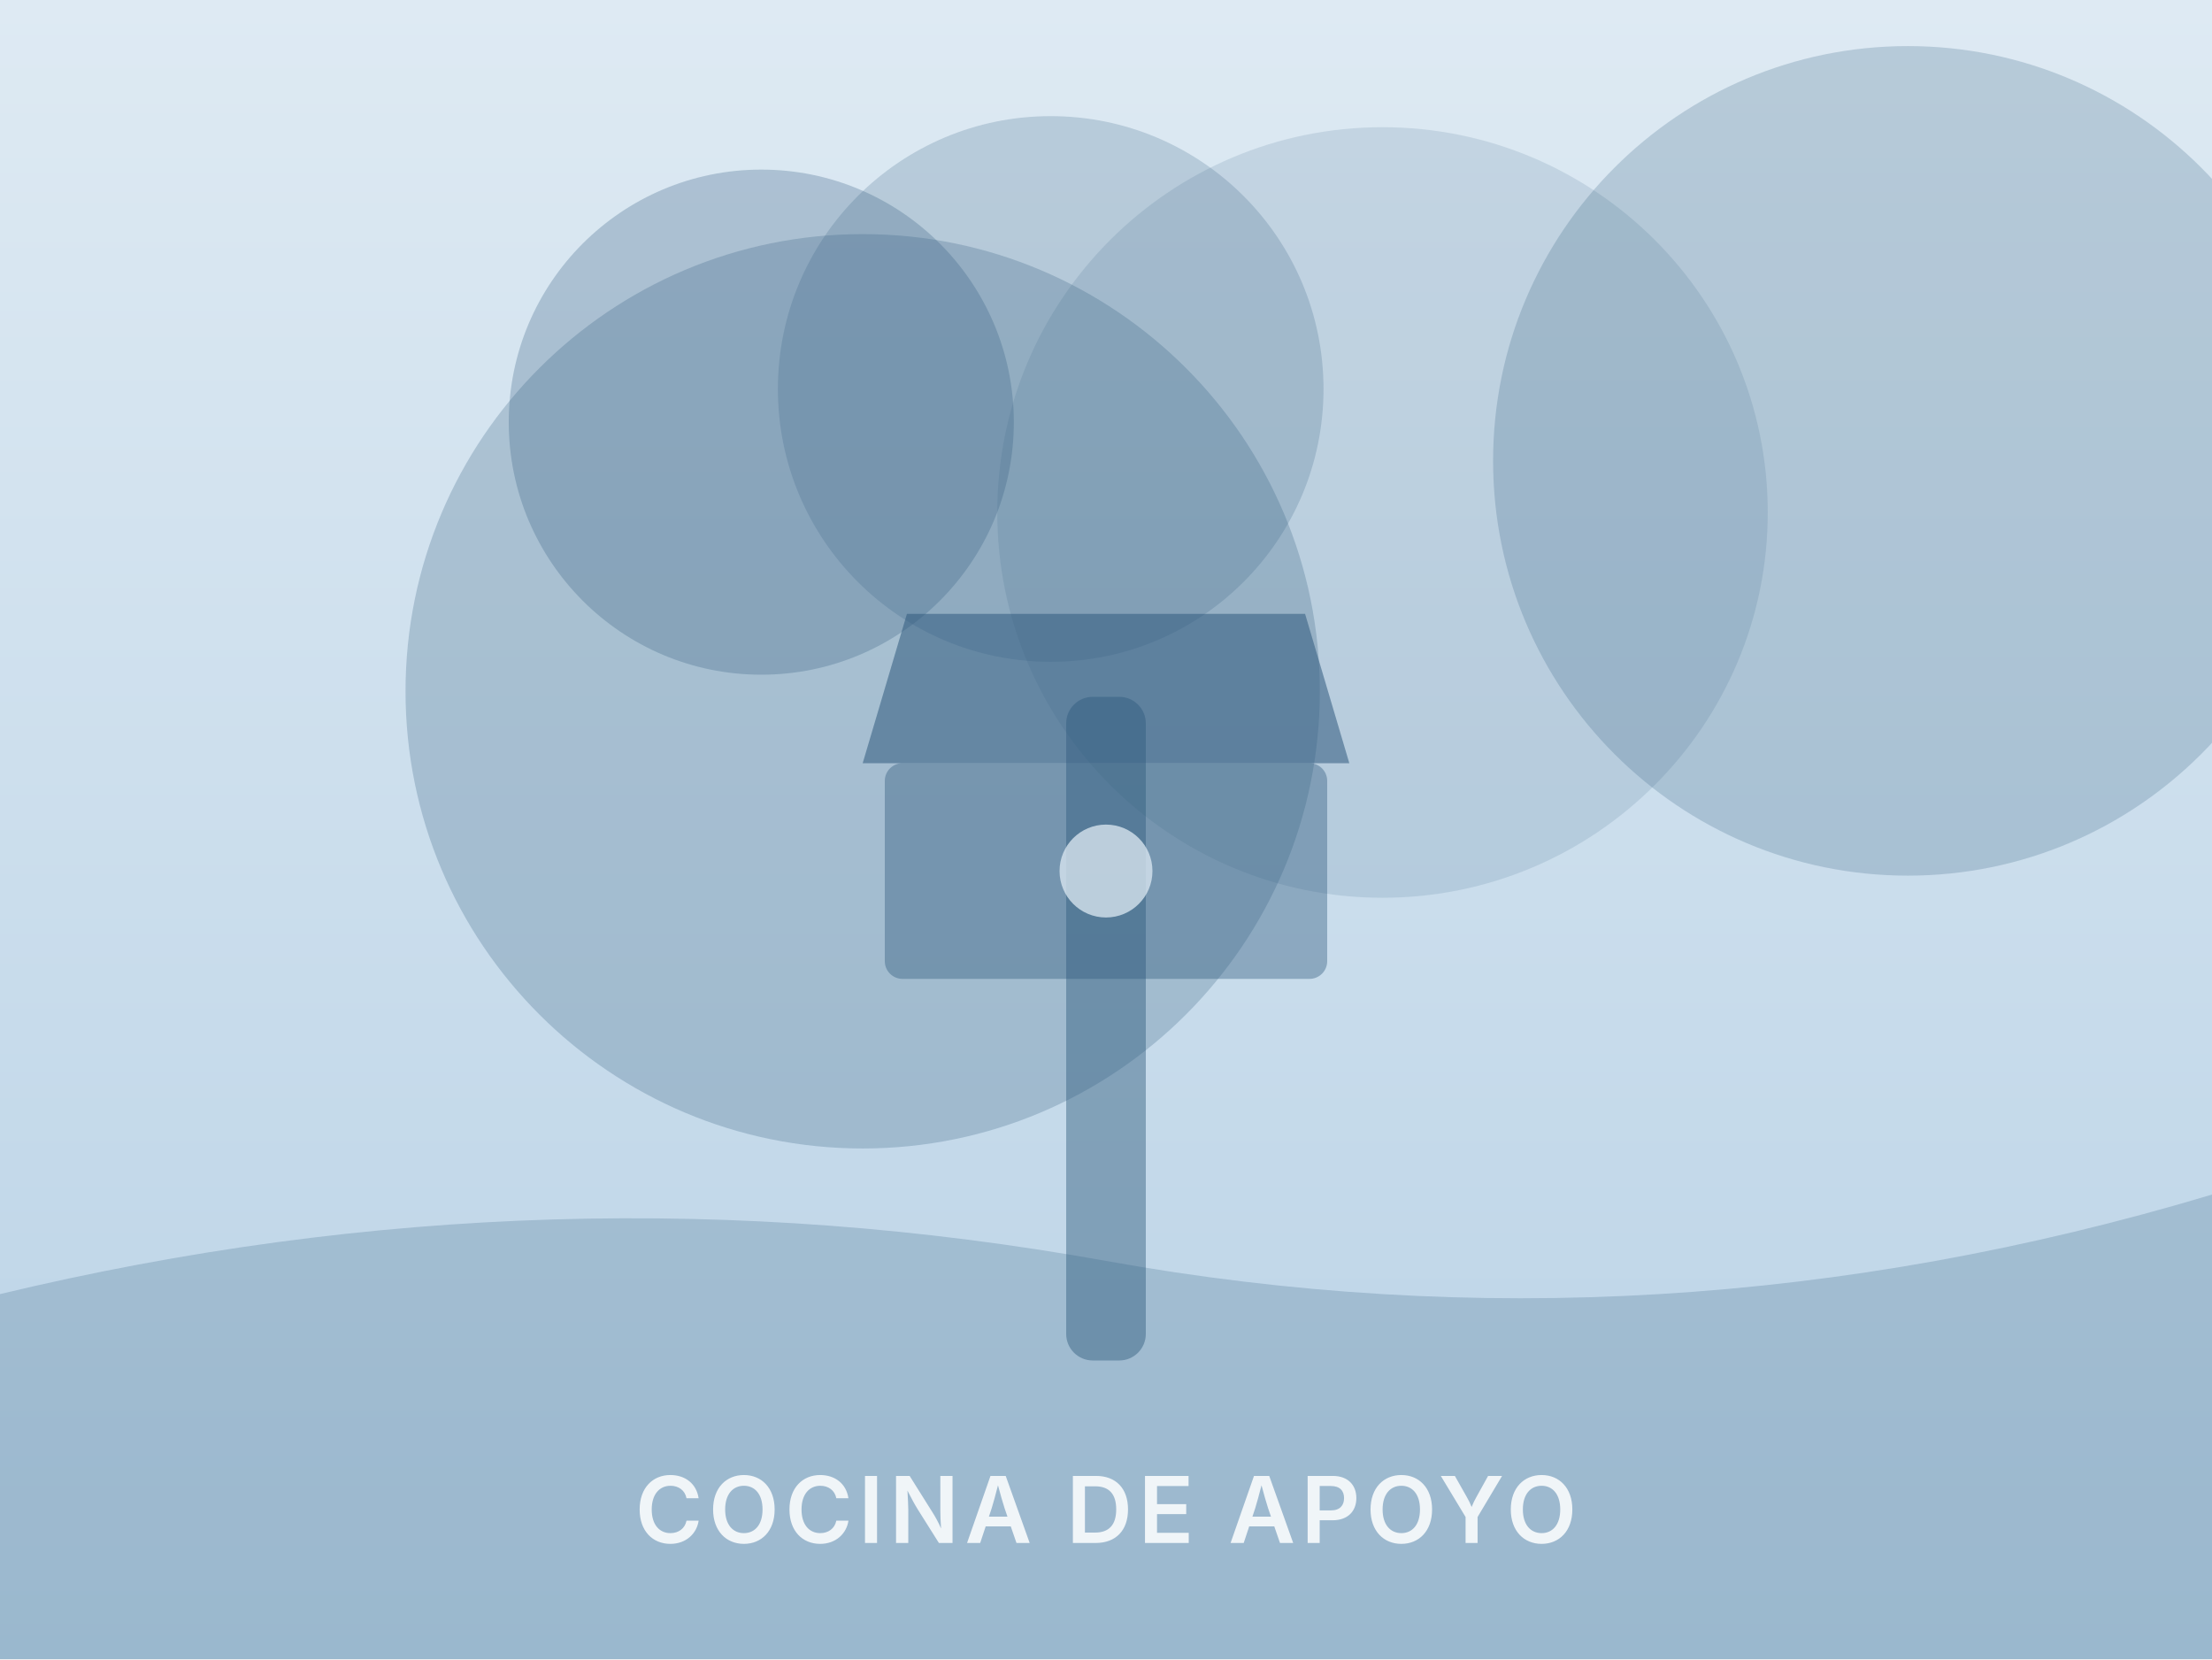
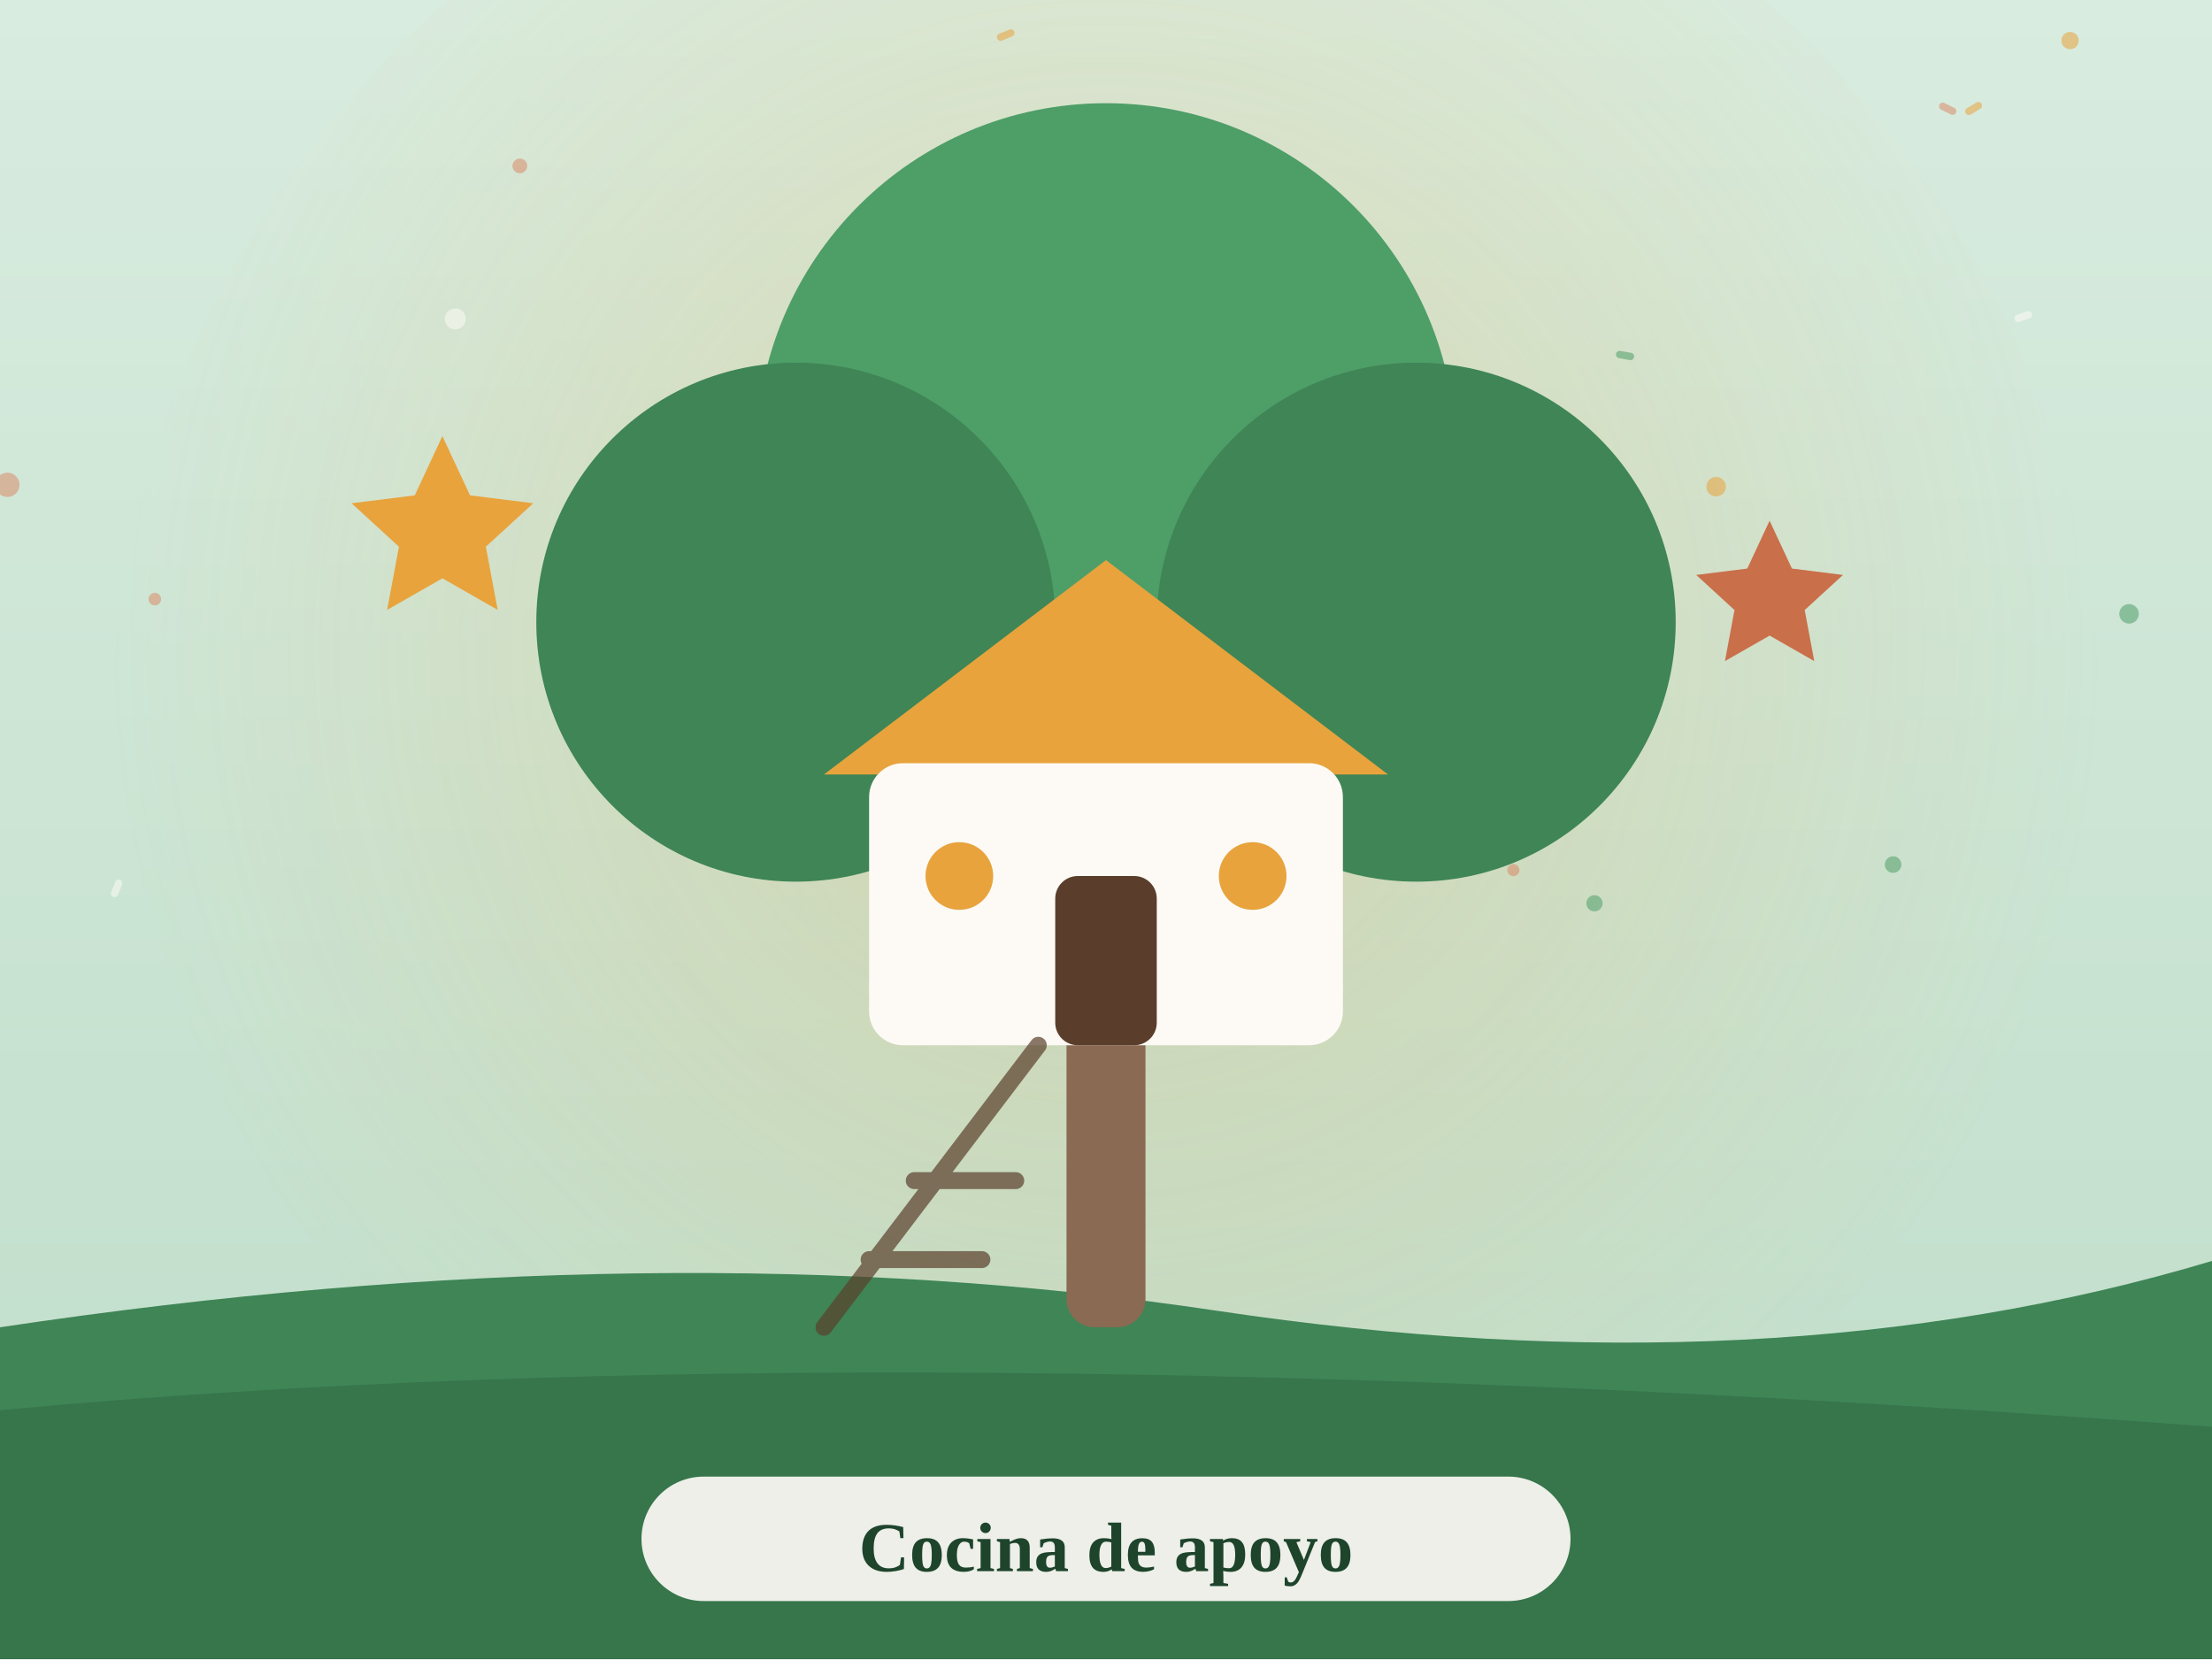
<svg xmlns="http://www.w3.org/2000/svg" viewBox="0 0 1200 900" width="1200" height="900" role="img" aria-label="Cocina de apoyo">
  <defs>
-     <linearGradient id="bg" x1="0" y1="0" x2="0" y2="1">
-       <stop offset="0%" stop-color="#DEEAF3" />
-       <stop offset="100%" stop-color="#B9D2E6" />
+     <linearGradient id="sky" x1="0" y1="0" x2="0" y2="1">
+       <stop offset="0" stop-color="#D8ECDF" />
+       <stop offset="1" stop-color="#BFDDC9" />
    </linearGradient>
+     <radialGradient id="glow" cx=".5" cy=".45" r=".5">
+       <stop offset="0" stop-color="#E8A33D" stop-opacity="0.25" />
+       <stop offset="1" stop-color="#E8A33D" stop-opacity="0" />
+     </radialGradient>
  </defs>
-   <rect width="1200" height="900" fill="url(#bg)" />
-   <circle cx="1035" cy="250" r="225" fill="#2F5A7D" opacity="0.22" />
-   <circle cx="750" cy="278" r="209" fill="#2F5A7D" opacity="0.14" />
-   <circle cx="468" cy="375" r="248" fill="#2F5A7D" opacity="0.25" />
-   <circle cx="570" cy="211" r="148" fill="#2F5A7D" opacity="0.21" />
-   <circle cx="413" cy="229" r="137" fill="#2F5A7D" opacity="0.27" />
-   <path d="M0 702 Q 300 630 600 684 T 1200 648 L 1200 900 L 0 900 Z" fill="#2F5A7D" opacity="0.22" />
-   <rect x="578.4" y="378" width="43.2" height="360" rx="14.4" fill="#2F5A7D" opacity="0.45" />
-   <path d="M468 414 h 264 l -24 -81 h -216 Z" fill="#2F5A7D" opacity="0.55" />
-   <rect x="480" y="414" width="240" height="117" rx="9.6" fill="#2F5A7D" opacity="0.4" />
-   <circle cx="600" cy="472.5" r="25.2" fill="#DEEAF3" opacity="0.75" />
-   <text x="600" y="837" font-family="Inter, system-ui, sans-serif" font-size="50" font-weight="600" fill="#ffffff" opacity="0.85" text-anchor="middle" letter-spacing="0.06em">COCINA DE APOYO</text>
+   <rect width="1200" height="900" fill="url(#sky)" />
+   <circle cx="600" cy="405" r="540" fill="url(#glow)" />
+   <rect x="551" y="19" width="10" height="4" rx="2" fill="#E8A33D" opacity=".55" transform="rotate(158 551 19)" />
+   <circle cx="821" cy="472" r="3.3" fill="#D98A68" opacity="0.55" />
+   <circle cx="865" cy="490" r="4.4" fill="#4E9E68" opacity="0.55" />
+   <rect x="1103" y="172" width="10" height="4" rx="2" fill="#FDFAF5" opacity=".55" transform="rotate(161 1103 172)" />
+   <circle cx="1123" cy="22" r="4.7" fill="#E8A33D" opacity="0.55" />
+   <circle cx="282" cy="90" r="4.0" fill="#D98A68" opacity="0.55" />
+   <rect x="877" y="190" width="10" height="4" rx="2" fill="#4E9E68" opacity=".55" transform="rotate(10 877 190)" />
+   <circle cx="667" cy="117" r="3.5" fill="#FDFAF5" opacity="0.55" />
+   <circle cx="610" cy="98" r="3.4" fill="#E8A33D" opacity="0.55" />
+   <rect x="1053" y="55" width="10" height="4" rx="2" fill="#D98A68" opacity=".55" transform="rotate(26 1053 55)" />
+   <circle cx="1027" cy="469" r="4.5" fill="#4E9E68" opacity="0.55" />
+   <circle cx="247" cy="173" r="5.7" fill="#FDFAF5" opacity="0.55" />
+   <rect x="1076" y="58" width="10" height="4" rx="2" fill="#E8A33D" opacity=".55" transform="rotate(149 1076 58)" />
+   <circle cx="4" cy="263" r="6.6" fill="#D98A68" opacity="0.55" />
+   <circle cx="1155" cy="333" r="5.3" fill="#4E9E68" opacity="0.55" />
+   <rect x="67" y="478" width="10" height="4" rx="2" fill="#FDFAF5" opacity=".55" transform="rotate(112 67 478)" />
+   <circle cx="931" cy="264" r="5.3" fill="#E8A33D" opacity="0.55" />
+   <circle cx="84" cy="325" r="3.4" fill="#D98A68" opacity="0.55" />
+   <path d="M0 720 Q 360 666 660 711 T 1200 684 V 900 H 0Z" fill="#3F8556" />
+   <path d="M0 765 Q 480 720 1200 774 V 900 H 0Z" fill="#1E442C" opacity=".25" />
+   <g transform="translate(600 720)">
+     <rect x="-21.42" y="-351.9" width="42.84" height="351.9" rx="15.3" fill="#8A6A52" />
+     <circle cx="0" cy="-474.3" r="189.72" fill="#4E9E68" />
+     <circle cx="-168.3" cy="-382.5" r="140.76" fill="#3F8556" />
+     <circle cx="168.3" cy="-382.5" r="140.76" fill="#3F8556" />
+     <path d="M-153 -299.88 L0 -416.16 L153 -299.88Z" fill="#E8A33D" />
+     <rect x="-128.52" y="-306" width="257.04" height="153" rx="18.36" fill="#FDFAF5" />
+     <rect x="-27.54" y="-244.8" width="55.08" height="91.8" rx="12.24" fill="#5A3E2B" />
+     <circle cx="-79.56" cy="-244.8" r="18.36" fill="#E8A33D" />
+     <circle cx="79.56" cy="-244.8" r="18.36" fill="#E8A33D" />
+     <path d="M-153 0 L-36.72 -153 M-128.52 -36.72 H-67.32 M-104.04 -79.56 H-48.96" stroke="#5A3E2B" stroke-width="9.18" stroke-linecap="round" opacity=".7" />
+   </g>
+   <g transform="translate(240 288) scale(2.142857)">
+     <path d="m0-24 7 15 16 2-12 11 3 16-14-8-14 8 3-16-12-11 16-2Z" fill="#E8A33D" />
+   </g>
+   <g transform="translate(960 324) scale(1.730769)">
+     <path d="m0-24 7 15 16 2-12 11 3 16-14-8-14 8 3-16-12-11 16-2Z" fill="#C96F4A" />
+   </g>
+   <g transform="translate(600 841.5)">
+     <rect x="-252" y="-40.5" width="504" height="67.5" rx="33.75" fill="#FDFAF5" opacity=".92" />
+     <text y="10.8" font-family="Fraunces, Georgia, 'Times New Roman', serif" font-size="38" font-weight="600" fill="#1E442C" text-anchor="middle">Cocina de apoyo</text>
+   </g>
</svg>
